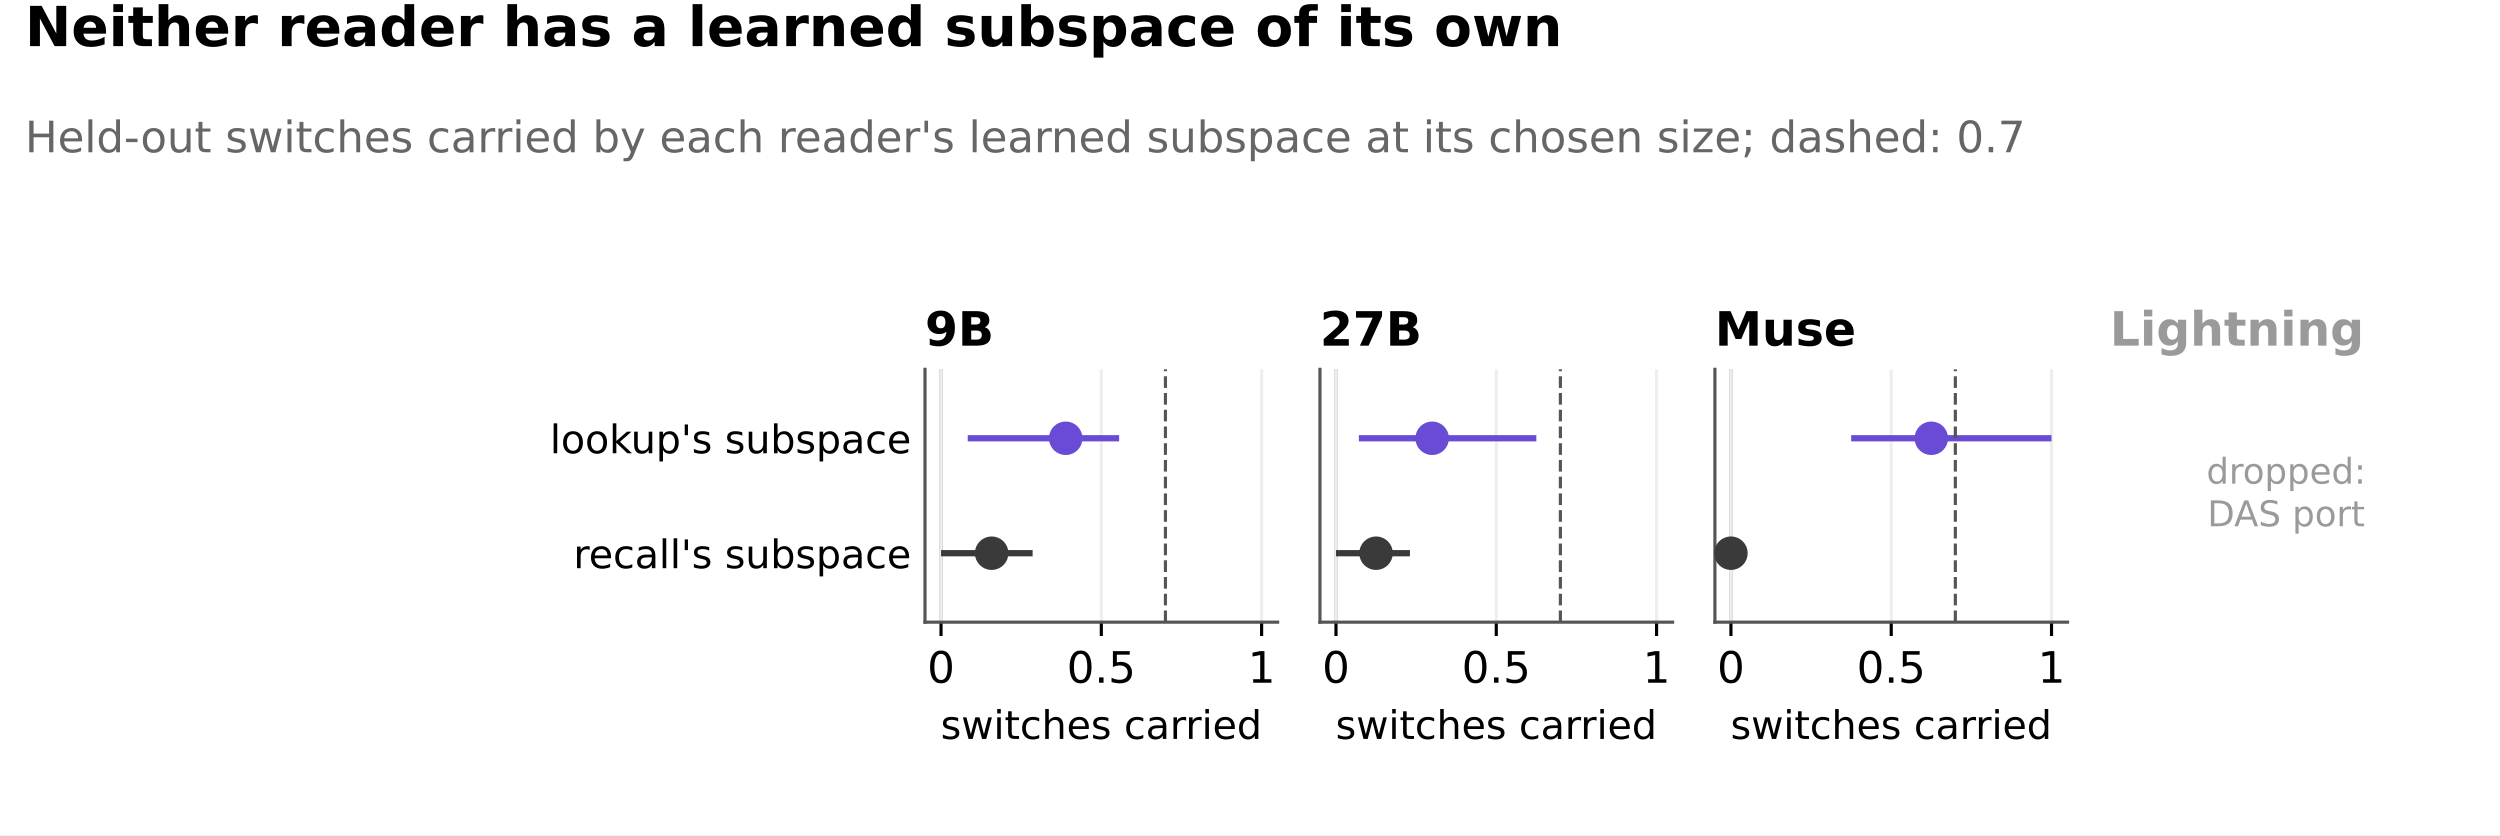
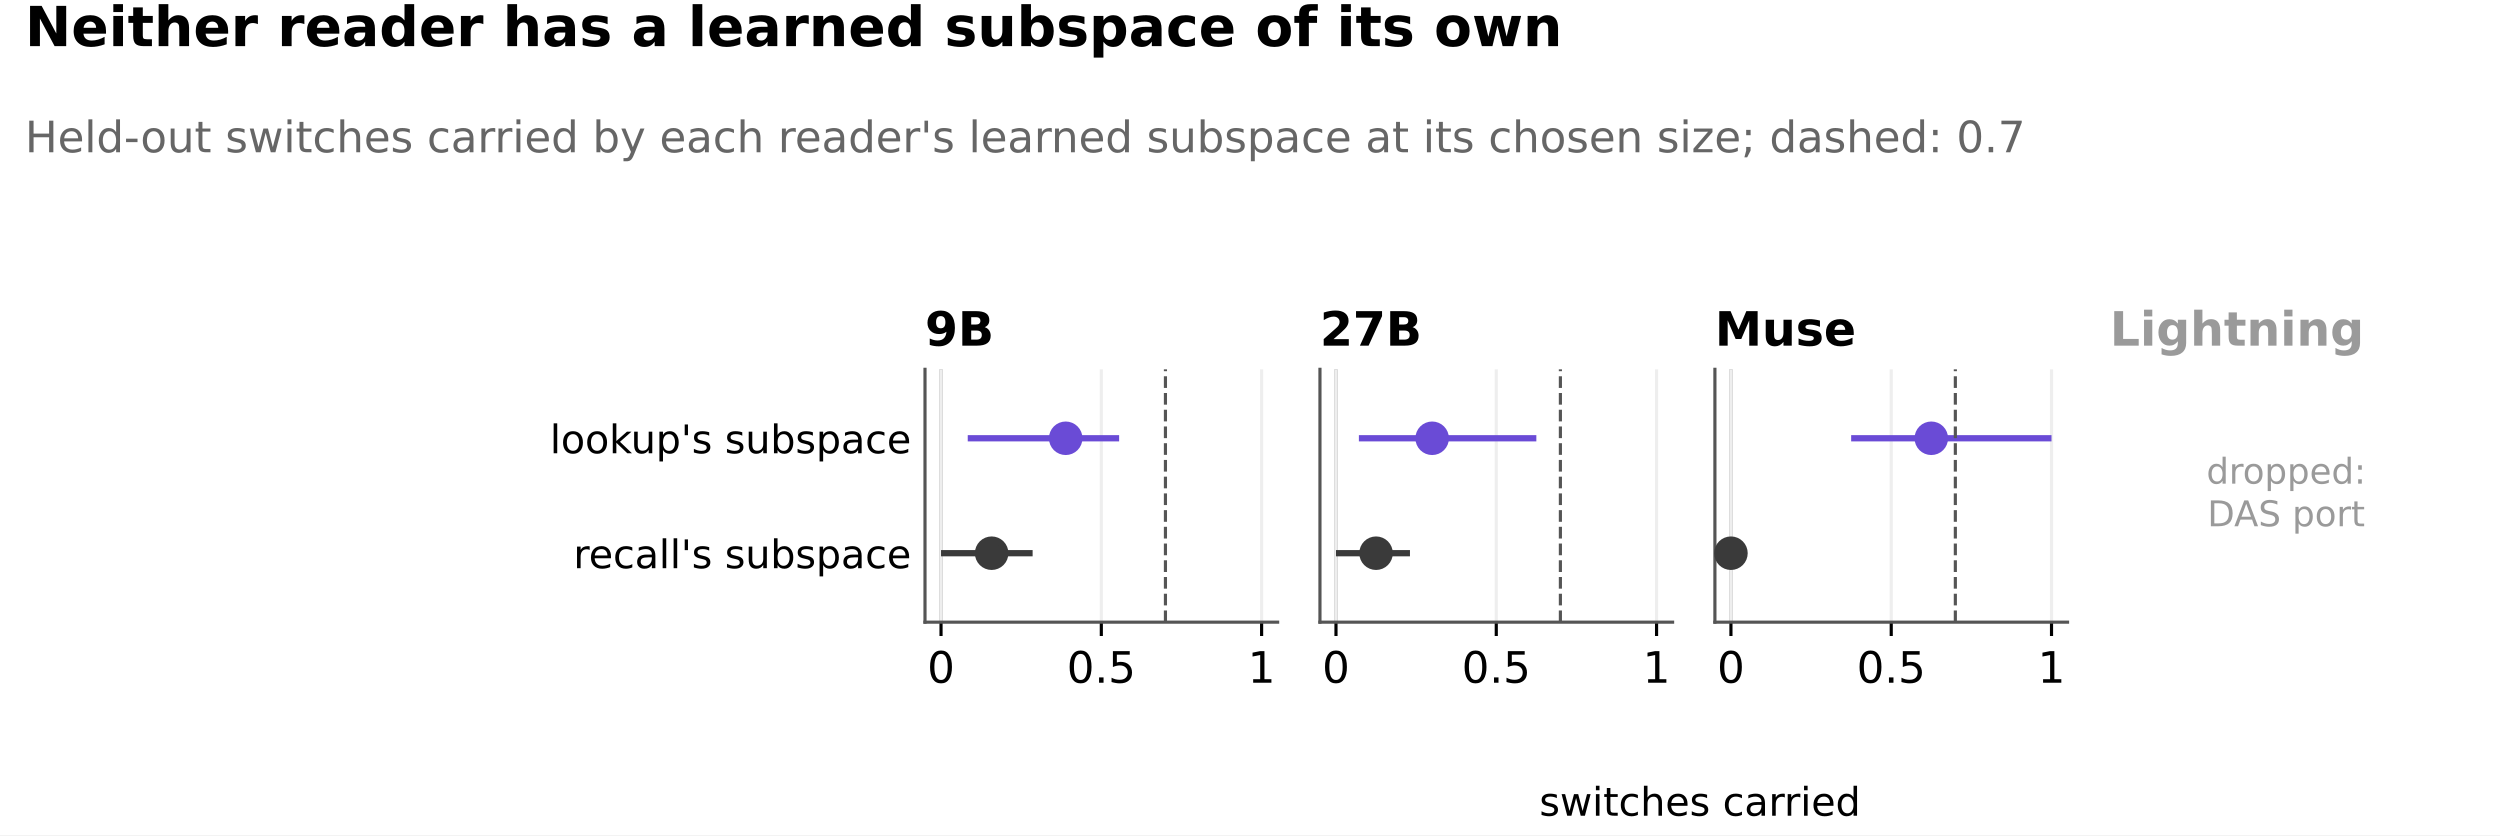
<svg xmlns="http://www.w3.org/2000/svg" xmlns:xlink="http://www.w3.org/1999/xlink" width="633.6pt" height="211.68pt" viewBox="0 0 633.6 211.68" version="1.1">
  <defs>
    <style type="text/css">*{stroke-linejoin: round; stroke-linecap: butt}</style>
  </defs>
  <g id="figure_1">
    <g id="patch_1">
      <path d="M 0 211.68  L 633.6 211.68  L 633.6 0  L 0 0  z " style="fill: #ffffff" />
    </g>
    <g id="axes_1">
      <g id="patch_2">
        <path d="M 234.432 157.68  L 323.804 157.68  L 323.804 93.6  L 234.432 93.6  z " style="fill: #ffffff" />
      </g>
      <g id="line2d_1">
-         <path d="M 238.494 157.68  L 238.494 93.6  " clip-path="url(#p2191193195)" style="fill: none; stroke: #999999; stroke-width: 0.8; stroke-linecap: square" />
+         <path d="M 238.494 157.68  L 238.494 93.6  " clip-path="url(#p6026bbd98d)" style="fill: none; stroke: #999999; stroke-width: 0.8; stroke-linecap: square" />
      </g>
      <g id="matplotlib.axis_1">
        <g id="xtick_1">
          <g id="line2d_2">
-             <path d="M 238.494 157.68  L 238.494 93.6  " clip-path="url(#p2191193195)" style="fill: none; stroke: #eeeeee; stroke-width: 0.8; stroke-linecap: square" />
+             <path d="M 238.494 157.68  L 238.494 93.6  " clip-path="url(#p6026bbd98d)" style="fill: none; stroke: #eeeeee; stroke-width: 0.8; stroke-linecap: square" />
          </g>
          <g id="line2d_3">
            <defs>
-               <path id="m000c9cfae0" d="M 0 0  L 0 3.5  " style="stroke: #000000; stroke-width: 0.8" />
+               <path id="me4730b9f72" d="M 0 0  L 0 3.5  " style="stroke: #000000; stroke-width: 0.8" />
            </defs>
            <g>
-               <use xlink:href="#m000c9cfae0" x="238.494" y="157.68" style="stroke: #000000; stroke-width: 0.8" />
+               <use xlink:href="#me4730b9f72" x="238.494" y="157.68" style="stroke: #000000; stroke-width: 0.8" />
            </g>
          </g>
          <g id="text_1">
            <text style="font-size: 11px; font-family: 'DejaVu Sans'; text-anchor: middle" x="238.494" y="173.037" transform="rotate(-0 238.4944 173.0374)">0</text>
          </g>
        </g>
        <g id="xtick_2">
          <g id="line2d_4">
-             <path d="M 279.118 157.68  L 279.118 93.6  " clip-path="url(#p2191193195)" style="fill: none; stroke: #eeeeee; stroke-width: 0.8; stroke-linecap: square" />
+             <path d="M 279.118 157.68  L 279.118 93.6  " clip-path="url(#p6026bbd98d)" style="fill: none; stroke: #eeeeee; stroke-width: 0.8; stroke-linecap: square" />
          </g>
          <g id="line2d_5">
            <g>
-               <use xlink:href="#m000c9cfae0" x="279.118" y="157.68" style="stroke: #000000; stroke-width: 0.8" />
+               <use xlink:href="#me4730b9f72" x="279.118" y="157.68" style="stroke: #000000; stroke-width: 0.8" />
            </g>
          </g>
          <g id="text_2">
            <text style="font-size: 11px; font-family: 'DejaVu Sans'; text-anchor: middle" x="279.118" y="173.037" transform="rotate(-0 279.1182 173.0374)">0.5</text>
          </g>
        </g>
        <g id="xtick_3">
          <g id="line2d_6">
-             <path d="M 319.742 157.68  L 319.742 93.6  " clip-path="url(#p2191193195)" style="fill: none; stroke: #eeeeee; stroke-width: 0.8; stroke-linecap: square" />
+             <path d="M 319.742 157.68  L 319.742 93.6  " clip-path="url(#p6026bbd98d)" style="fill: none; stroke: #eeeeee; stroke-width: 0.8; stroke-linecap: square" />
          </g>
          <g id="line2d_7">
            <g>
-               <use xlink:href="#m000c9cfae0" x="319.742" y="157.68" style="stroke: #000000; stroke-width: 0.8" />
+               <use xlink:href="#me4730b9f72" x="319.742" y="157.68" style="stroke: #000000; stroke-width: 0.8" />
            </g>
          </g>
          <g id="text_3">
            <text style="font-size: 11px; font-family: 'DejaVu Sans'; text-anchor: middle" x="319.742" y="173.037" transform="rotate(-0 319.7421 173.0374)">1</text>
          </g>
-         </g>
-         <g id="text_4">
-           <text style="font-size: 10px; font-family: 'DejaVu Sans'; text-anchor: middle" x="279.118" y="187.278" transform="rotate(-0 279.1182 187.2784)">switches carried</text>
        </g>
      </g>
      <g id="matplotlib.axis_2">
        <g id="ytick_1">
          <g id="line2d_8" />
-           <g id="text_5">
+           <g id="text_4">
            <text style="font-size: 10px; font-family: 'DejaVu Sans'; text-anchor: end" x="230.932" y="114.876" transform="rotate(-0 230.932 114.8756)">lookup's subspace</text>
          </g>
        </g>
        <g id="ytick_2">
          <g id="line2d_9" />
-           <g id="text_6">
+           <g id="text_5">
            <text style="font-size: 10px; font-family: 'DejaVu Sans'; text-anchor: end" x="230.932" y="144.003" transform="rotate(-0 230.932 144.0029)">recall's subspace</text>
          </g>
        </g>
      </g>
      <g id="line2d_10">
-         <path d="M 245.265 111.076  L 283.632 111.076  " clip-path="url(#p2191193195)" style="fill: none; stroke: #6a4bd6; stroke-width: 1.6" />
+         <path d="M 245.265 111.076  L 283.632 111.076  " clip-path="url(#p6026bbd98d)" style="fill: none; stroke: #6a4bd6; stroke-width: 1.6" />
      </g>
      <g id="line2d_11">
-         <path d="M 238.494 140.204  L 261.708 140.204  " clip-path="url(#p2191193195)" style="fill: none; stroke: #3a3a3a; stroke-width: 1.6" />
+         <path d="M 238.494 140.204  L 261.708 140.204  " clip-path="url(#p6026bbd98d)" style="fill: none; stroke: #3a3a3a; stroke-width: 1.6" />
      </g>
      <g id="line2d_12">
-         <path d="M 295.368 157.68  L 295.368 93.6  " clip-path="url(#p2191193195)" style="fill: none; stroke-dasharray: 2.96,1.28; stroke-dashoffset: 0; stroke: #555555; stroke-width: 0.8" />
+         <path d="M 295.368 157.68  L 295.368 93.6  " clip-path="url(#p6026bbd98d)" style="fill: none; stroke-dasharray: 2.96,1.28; stroke-dashoffset: 0; stroke: #555555; stroke-width: 0.8" />
      </g>
      <g id="patch_3">
        <path d="M 234.432 157.68  L 234.432 93.6  " style="fill: none; stroke: #555555; stroke-width: 0.8; stroke-linejoin: miter; stroke-linecap: square" />
      </g>
      <g id="patch_4">
        <path d="M 234.432 157.68  L 323.804 157.68  " style="fill: none; stroke: #555555; stroke-width: 0.8; stroke-linejoin: miter; stroke-linecap: square" />
      </g>
      <g id="line2d_13">
        <defs>
-           <path id="m5516b57519" d="M 0 3.5  C 0.928 3.5 1.819 3.131 2.475 2.475  C 3.131 1.819 3.5 0.928 3.5 0  C 3.5 -0.928 3.131 -1.819 2.475 -2.475  C 1.819 -3.131 0.928 -3.5 0 -3.5  C -0.928 -3.5 -1.819 -3.131 -2.475 -2.475  C -3.131 -1.819 -3.5 -0.928 -3.5 0  C -3.5 0.928 -3.131 1.819 -2.475 2.475  C -1.819 3.131 -0.928 3.5 0 3.5  z " style="stroke: #6a4bd6; stroke-width: 1.5" />
+           <path id="m96b0327f88" d="M 0 3.5  C 0.928 3.5 1.819 3.131 2.475 2.475  C 3.131 1.819 3.5 0.928 3.5 0  C 3.5 -0.928 3.131 -1.819 2.475 -2.475  C 1.819 -3.131 0.928 -3.5 0 -3.5  C -0.928 -3.5 -1.819 -3.131 -2.475 -2.475  C -3.131 -1.819 -3.5 -0.928 -3.5 0  C -3.5 0.928 -3.131 1.819 -2.475 2.475  C -1.819 3.131 -0.928 3.5 0 3.5  z " style="stroke: #6a4bd6; stroke-width: 1.5" />
        </defs>
-         <g clip-path="url(#p2191193195)">
-           <use xlink:href="#m5516b57519" x="270.091" y="111.076" style="fill: #6a4bd6; stroke: #6a4bd6; stroke-width: 1.5" />
+         <g clip-path="url(#p6026bbd98d)">
+           <use xlink:href="#m96b0327f88" x="270.091" y="111.076" style="fill: #6a4bd6; stroke: #6a4bd6; stroke-width: 1.5" />
        </g>
      </g>
      <g id="line2d_14">
        <defs>
-           <path id="md7443038de" d="M 0 3.5  C 0.928 3.5 1.819 3.131 2.475 2.475  C 3.131 1.819 3.5 0.928 3.5 0  C 3.5 -0.928 3.131 -1.819 2.475 -2.475  C 1.819 -3.131 0.928 -3.5 0 -3.5  C -0.928 -3.5 -1.819 -3.131 -2.475 -2.475  C -3.131 -1.819 -3.5 -0.928 -3.5 0  C -3.5 0.928 -3.131 1.819 -2.475 2.475  C -1.819 3.131 -0.928 3.5 0 3.5  z " style="stroke: #3a3a3a; stroke-width: 1.5" />
+           <path id="m5b60e0ca97" d="M 0 3.5  C 0.928 3.5 1.819 3.131 2.475 2.475  C 3.131 1.819 3.5 0.928 3.5 0  C 3.5 -0.928 3.131 -1.819 2.475 -2.475  C 1.819 -3.131 0.928 -3.5 0 -3.5  C -0.928 -3.5 -1.819 -3.131 -2.475 -2.475  C -3.131 -1.819 -3.5 -0.928 -3.5 0  C -3.5 0.928 -3.131 1.819 -2.475 2.475  C -1.819 3.131 -0.928 3.5 0 3.5  z " style="stroke: #3a3a3a; stroke-width: 1.5" />
        </defs>
-         <g clip-path="url(#p2191193195)">
-           <use xlink:href="#md7443038de" x="251.323" y="140.204" style="fill: #3a3a3a; stroke: #3a3a3a; stroke-width: 1.5" />
-         </g>
-       </g>
-       <g id="text_7">
+         <g clip-path="url(#p6026bbd98d)">
+           <use xlink:href="#m5b60e0ca97" x="251.323" y="140.204" style="fill: #3a3a3a; stroke: #3a3a3a; stroke-width: 1.5" />
+         </g>
+       </g>
+       <g id="text_6">
        <text style="font-weight: 700; font-size: 12px; font-family: 'DejaVu Sans'; text-anchor: start" x="234.432" y="87.6" transform="rotate(-0 234.432 87.6)">9B</text>
      </g>
    </g>
    <g id="axes_2">
      <g id="patch_5">
        <path d="M 334.529 157.68  L 423.902 157.68  L 423.902 93.6  L 334.529 93.6  z " style="fill: #ffffff" />
      </g>
      <g id="line2d_15">
-         <path d="M 338.592 157.68  L 338.592 93.6  " clip-path="url(#pc133f3ecfa)" style="fill: none; stroke: #999999; stroke-width: 0.8; stroke-linecap: square" />
+         <path d="M 338.592 157.68  L 338.592 93.6  " clip-path="url(#p446016537c)" style="fill: none; stroke: #999999; stroke-width: 0.8; stroke-linecap: square" />
      </g>
      <g id="matplotlib.axis_3">
        <g id="xtick_4">
          <g id="line2d_16">
-             <path d="M 338.592 157.68  L 338.592 93.6  " clip-path="url(#pc133f3ecfa)" style="fill: none; stroke: #eeeeee; stroke-width: 0.8; stroke-linecap: square" />
+             <path d="M 338.592 157.68  L 338.592 93.6  " clip-path="url(#p446016537c)" style="fill: none; stroke: #eeeeee; stroke-width: 0.8; stroke-linecap: square" />
          </g>
          <g id="line2d_17">
            <g>
-               <use xlink:href="#m000c9cfae0" x="338.592" y="157.68" style="stroke: #000000; stroke-width: 0.8" />
-             </g>
-           </g>
-           <g id="text_8">
+               <use xlink:href="#me4730b9f72" x="338.592" y="157.68" style="stroke: #000000; stroke-width: 0.8" />
+             </g>
+           </g>
+           <g id="text_7">
            <text style="font-size: 11px; font-family: 'DejaVu Sans'; text-anchor: middle" x="338.592" y="173.037" transform="rotate(-0 338.5916 173.0374)">0</text>
          </g>
        </g>
        <g id="xtick_5">
          <g id="line2d_18">
-             <path d="M 379.215 157.68  L 379.215 93.6  " clip-path="url(#pc133f3ecfa)" style="fill: none; stroke: #eeeeee; stroke-width: 0.8; stroke-linecap: square" />
+             <path d="M 379.215 157.68  L 379.215 93.6  " clip-path="url(#p446016537c)" style="fill: none; stroke: #eeeeee; stroke-width: 0.8; stroke-linecap: square" />
          </g>
          <g id="line2d_19">
            <g>
-               <use xlink:href="#m000c9cfae0" x="379.215" y="157.68" style="stroke: #000000; stroke-width: 0.8" />
-             </g>
-           </g>
-           <g id="text_9">
+               <use xlink:href="#me4730b9f72" x="379.215" y="157.68" style="stroke: #000000; stroke-width: 0.8" />
+             </g>
+           </g>
+           <g id="text_8">
            <text style="font-size: 11px; font-family: 'DejaVu Sans'; text-anchor: middle" x="379.215" y="173.037" transform="rotate(-0 379.2154 173.0374)">0.5</text>
          </g>
        </g>
        <g id="xtick_6">
          <g id="line2d_20">
-             <path d="M 419.839 157.68  L 419.839 93.6  " clip-path="url(#pc133f3ecfa)" style="fill: none; stroke: #eeeeee; stroke-width: 0.8; stroke-linecap: square" />
+             <path d="M 419.839 157.68  L 419.839 93.6  " clip-path="url(#p446016537c)" style="fill: none; stroke: #eeeeee; stroke-width: 0.8; stroke-linecap: square" />
          </g>
          <g id="line2d_21">
            <g>
-               <use xlink:href="#m000c9cfae0" x="419.839" y="157.68" style="stroke: #000000; stroke-width: 0.8" />
-             </g>
-           </g>
-           <g id="text_10">
+               <use xlink:href="#me4730b9f72" x="419.839" y="157.68" style="stroke: #000000; stroke-width: 0.8" />
+             </g>
+           </g>
+           <g id="text_9">
            <text style="font-size: 11px; font-family: 'DejaVu Sans'; text-anchor: middle" x="419.839" y="173.037" transform="rotate(-0 419.8393 173.0374)">1</text>
          </g>
-         </g>
-         <g id="text_11">
-           <text style="font-size: 10px; font-family: 'DejaVu Sans'; text-anchor: middle" x="379.215" y="187.278" transform="rotate(-0 379.2154 187.2784)">switches carried</text>
        </g>
      </g>
      <g id="matplotlib.axis_4">
        <g id="ytick_3">
          <g id="line2d_22" />
        </g>
        <g id="ytick_4">
          <g id="line2d_23" />
        </g>
      </g>
      <g id="line2d_24">
-         <path d="M 344.395 111.076  L 389.371 111.076  " clip-path="url(#pc133f3ecfa)" style="fill: none; stroke: #6a4bd6; stroke-width: 1.6" />
+         <path d="M 344.395 111.076  L 389.371 111.076  " clip-path="url(#p446016537c)" style="fill: none; stroke: #6a4bd6; stroke-width: 1.6" />
      </g>
      <g id="line2d_25">
-         <path d="M 338.592 140.204  L 357.341 140.204  " clip-path="url(#pc133f3ecfa)" style="fill: none; stroke: #3a3a3a; stroke-width: 1.6" />
+         <path d="M 338.592 140.204  L 357.341 140.204  " clip-path="url(#p446016537c)" style="fill: none; stroke: #3a3a3a; stroke-width: 1.6" />
      </g>
      <g id="line2d_26">
-         <path d="M 395.465 157.68  L 395.465 93.6  " clip-path="url(#pc133f3ecfa)" style="fill: none; stroke-dasharray: 2.96,1.28; stroke-dashoffset: 0; stroke: #555555; stroke-width: 0.8" />
+         <path d="M 395.465 157.68  L 395.465 93.6  " clip-path="url(#p446016537c)" style="fill: none; stroke-dasharray: 2.96,1.28; stroke-dashoffset: 0; stroke: #555555; stroke-width: 0.8" />
      </g>
      <g id="patch_6">
        <path d="M 334.529 157.68  L 334.529 93.6  " style="fill: none; stroke: #555555; stroke-width: 0.8; stroke-linejoin: miter; stroke-linecap: square" />
      </g>
      <g id="patch_7">
        <path d="M 334.529 157.68  L 423.902 157.68  " style="fill: none; stroke: #555555; stroke-width: 0.8; stroke-linejoin: miter; stroke-linecap: square" />
      </g>
      <g id="line2d_27">
-         <g clip-path="url(#pc133f3ecfa)">
-           <use xlink:href="#m5516b57519" x="362.966" y="111.076" style="fill: #6a4bd6; stroke: #6a4bd6; stroke-width: 1.5" />
+         <g clip-path="url(#p446016537c)">
+           <use xlink:href="#m96b0327f88" x="362.966" y="111.076" style="fill: #6a4bd6; stroke: #6a4bd6; stroke-width: 1.5" />
        </g>
      </g>
      <g id="line2d_28">
-         <g clip-path="url(#pc133f3ecfa)">
-           <use xlink:href="#md7443038de" x="348.748" y="140.204" style="fill: #3a3a3a; stroke: #3a3a3a; stroke-width: 1.5" />
-         </g>
-       </g>
-       <g id="text_12">
+         <g clip-path="url(#p446016537c)">
+           <use xlink:href="#m5b60e0ca97" x="348.748" y="140.204" style="fill: #3a3a3a; stroke: #3a3a3a; stroke-width: 1.5" />
+         </g>
+       </g>
+       <g id="text_10">
        <text style="font-weight: 700; font-size: 12px; font-family: 'DejaVu Sans'; text-anchor: start" x="334.529" y="87.6" transform="rotate(-0 334.5292 87.6)">27B</text>
      </g>
    </g>
    <g id="axes_3">
      <g id="patch_8">
        <path d="M 434.626 157.68  L 523.999 157.68  L 523.999 93.6  L 434.626 93.6  z " style="fill: #ffffff" />
      </g>
      <g id="line2d_29">
-         <path d="M 438.689 157.68  L 438.689 93.6  " clip-path="url(#p978a107a9d)" style="fill: none; stroke: #999999; stroke-width: 0.8; stroke-linecap: square" />
+         <path d="M 438.689 157.68  L 438.689 93.6  " clip-path="url(#pf88e122f93)" style="fill: none; stroke: #999999; stroke-width: 0.8; stroke-linecap: square" />
      </g>
      <g id="matplotlib.axis_5">
        <g id="xtick_7">
          <g id="line2d_30">
-             <path d="M 438.689 157.68  L 438.689 93.6  " clip-path="url(#p978a107a9d)" style="fill: none; stroke: #eeeeee; stroke-width: 0.8; stroke-linecap: square" />
+             <path d="M 438.689 157.68  L 438.689 93.6  " clip-path="url(#pf88e122f93)" style="fill: none; stroke: #eeeeee; stroke-width: 0.8; stroke-linecap: square" />
          </g>
          <g id="line2d_31">
            <g>
-               <use xlink:href="#m000c9cfae0" x="438.689" y="157.68" style="stroke: #000000; stroke-width: 0.8" />
-             </g>
-           </g>
-           <g id="text_13">
+               <use xlink:href="#me4730b9f72" x="438.689" y="157.68" style="stroke: #000000; stroke-width: 0.8" />
+             </g>
+           </g>
+           <g id="text_11">
            <text style="font-size: 11px; font-family: 'DejaVu Sans'; text-anchor: middle" x="438.689" y="173.037" transform="rotate(-0 438.6887 173.0374)">0</text>
          </g>
        </g>
        <g id="xtick_8">
          <g id="line2d_32">
-             <path d="M 479.313 157.68  L 479.313 93.6  " clip-path="url(#p978a107a9d)" style="fill: none; stroke: #eeeeee; stroke-width: 0.8; stroke-linecap: square" />
+             <path d="M 479.313 157.68  L 479.313 93.6  " clip-path="url(#pf88e122f93)" style="fill: none; stroke: #eeeeee; stroke-width: 0.8; stroke-linecap: square" />
          </g>
          <g id="line2d_33">
            <g>
-               <use xlink:href="#m000c9cfae0" x="479.313" y="157.68" style="stroke: #000000; stroke-width: 0.8" />
-             </g>
-           </g>
-           <g id="text_14">
+               <use xlink:href="#me4730b9f72" x="479.313" y="157.68" style="stroke: #000000; stroke-width: 0.8" />
+             </g>
+           </g>
+           <g id="text_12">
            <text style="font-size: 11px; font-family: 'DejaVu Sans'; text-anchor: middle" x="479.313" y="173.037" transform="rotate(-0 479.3126 173.0374)">0.5</text>
          </g>
        </g>
        <g id="xtick_9">
          <g id="line2d_34">
-             <path d="M 519.936 157.68  L 519.936 93.6  " clip-path="url(#p978a107a9d)" style="fill: none; stroke: #eeeeee; stroke-width: 0.8; stroke-linecap: square" />
+             <path d="M 519.936 157.68  L 519.936 93.6  " clip-path="url(#pf88e122f93)" style="fill: none; stroke: #eeeeee; stroke-width: 0.8; stroke-linecap: square" />
          </g>
          <g id="line2d_35">
            <g>
-               <use xlink:href="#m000c9cfae0" x="519.936" y="157.68" style="stroke: #000000; stroke-width: 0.8" />
-             </g>
-           </g>
-           <g id="text_15">
+               <use xlink:href="#me4730b9f72" x="519.936" y="157.68" style="stroke: #000000; stroke-width: 0.8" />
+             </g>
+           </g>
+           <g id="text_13">
            <text style="font-size: 11px; font-family: 'DejaVu Sans'; text-anchor: middle" x="519.936" y="173.037" transform="rotate(-0 519.9364 173.0374)">1</text>
          </g>
-         </g>
-         <g id="text_16">
-           <text style="font-size: 10px; font-family: 'DejaVu Sans'; text-anchor: middle" x="479.313" y="187.278" transform="rotate(-0 479.3126 187.2784)">switches carried</text>
        </g>
      </g>
      <g id="matplotlib.axis_6">
        <g id="ytick_5">
          <g id="line2d_36" />
        </g>
        <g id="ytick_6">
          <g id="line2d_37" />
        </g>
      </g>
      <g id="line2d_38">
-         <path d="M 469.157 111.076  L 519.936 111.076  " clip-path="url(#p978a107a9d)" style="fill: none; stroke: #6a4bd6; stroke-width: 1.6" />
+         <path d="M 469.157 111.076  L 519.936 111.076  " clip-path="url(#pf88e122f93)" style="fill: none; stroke: #6a4bd6; stroke-width: 1.6" />
      </g>
      <g id="line2d_39">
-         <path d="M 438.689 140.204  L 438.689 140.204  " clip-path="url(#p978a107a9d)" style="fill: none; stroke: #3a3a3a; stroke-width: 1.6" />
+         <path d="M 438.689 140.204  L 438.689 140.204  " clip-path="url(#pf88e122f93)" style="fill: none; stroke: #3a3a3a; stroke-width: 1.6" />
      </g>
      <g id="line2d_40">
-         <path d="M 495.562 157.68  L 495.562 93.6  " clip-path="url(#p978a107a9d)" style="fill: none; stroke-dasharray: 2.96,1.28; stroke-dashoffset: 0; stroke: #555555; stroke-width: 0.8" />
+         <path d="M 495.562 157.68  L 495.562 93.6  " clip-path="url(#pf88e122f93)" style="fill: none; stroke-dasharray: 2.96,1.28; stroke-dashoffset: 0; stroke: #555555; stroke-width: 0.8" />
      </g>
      <g id="patch_9">
        <path d="M 434.626 157.68  L 434.626 93.6  " style="fill: none; stroke: #555555; stroke-width: 0.8; stroke-linejoin: miter; stroke-linecap: square" />
      </g>
      <g id="patch_10">
        <path d="M 434.626 157.68  L 523.999 157.68  " style="fill: none; stroke: #555555; stroke-width: 0.8; stroke-linejoin: miter; stroke-linecap: square" />
      </g>
      <g id="line2d_41">
-         <g clip-path="url(#p978a107a9d)">
-           <use xlink:href="#m5516b57519" x="489.469" y="111.076" style="fill: #6a4bd6; stroke: #6a4bd6; stroke-width: 1.5" />
+         <g clip-path="url(#pf88e122f93)">
+           <use xlink:href="#m96b0327f88" x="489.469" y="111.076" style="fill: #6a4bd6; stroke: #6a4bd6; stroke-width: 1.5" />
        </g>
      </g>
      <g id="line2d_42">
-         <g clip-path="url(#p978a107a9d)">
-           <use xlink:href="#md7443038de" x="438.689" y="140.204" style="fill: #3a3a3a; stroke: #3a3a3a; stroke-width: 1.5" />
-         </g>
-       </g>
-       <g id="text_17">
+         <g clip-path="url(#pf88e122f93)">
+           <use xlink:href="#m5b60e0ca97" x="438.689" y="140.204" style="fill: #3a3a3a; stroke: #3a3a3a; stroke-width: 1.5" />
+         </g>
+       </g>
+       <g id="text_14">
        <text style="font-weight: 700; font-size: 12px; font-family: 'DejaVu Sans'; text-anchor: start" x="434.626" y="87.6" transform="rotate(-0 434.6263 87.6)">Muse</text>
      </g>
    </g>
    <g id="axes_4">
      <g id="patch_11">
        <path d="M 534.724 157.68  L 624.096 157.68  L 624.096 93.6  L 534.724 93.6  z " style="fill: #ffffff" />
      </g>
      <g id="matplotlib.axis_7" />
      <g id="matplotlib.axis_8" />
-       <g id="text_18">
+       <g id="text_15">
        <text style="font-size: 9px; font-family: 'DejaVu Sans'; fill: #9a9a9a" transform="translate(559.1935 122.5774)">dropped:</text>
        <text style="font-size: 9px; font-family: 'DejaVu Sans'; fill: #9a9a9a" transform="translate(559.434 133.3791)">DAS port</text>
      </g>
-       <g id="text_19">
+       <g id="text_16">
        <text style="font-weight: 700; font-size: 12px; font-family: 'DejaVu Sans'; text-anchor: start; fill: #9a9a9a" x="534.724" y="87.6" transform="rotate(-0 534.7235 87.6)">Lightning</text>
      </g>
    </g>
-     <g id="text_20">
+     <g id="text_17">
      <text style="font-weight: 700; font-size: 14px; font-family: 'DejaVu Sans'; text-anchor: start" x="6.336" y="11.696" transform="rotate(-0 6.336 11.69621)">Neither reader has a learned subspace of its own</text>
    </g>
-     <g id="text_21">
+     <g id="text_18">
      <text style="font-size: 11px; font-family: 'DejaVu Sans'; text-anchor: start; fill: #666666" x="6.336" y="38.598" transform="rotate(-0 6.336 38.59828)">Held-out switches carried by each reader's learned subspace at its chosen size; dashed: 0.7</text>
+     </g>
+     <g id="text_19">
+       <text style="font-size: 10px; font-family: 'DejaVu Sans'; text-anchor: middle" x="430.848" y="206.737" transform="rotate(-0 430.848 206.7375)">switches carried</text>
    </g>
  </g>
  <defs>
-     <clipPath id="p2191193195">
+     <clipPath id="p6026bbd98d">
      <rect x="234.432" y="93.6" width="89.372" height="64.08" />
    </clipPath>
-     <clipPath id="pc133f3ecfa">
+     <clipPath id="p446016537c">
      <rect x="334.529" y="93.6" width="89.372" height="64.08" />
    </clipPath>
-     <clipPath id="p978a107a9d">
+     <clipPath id="pf88e122f93">
      <rect x="434.626" y="93.6" width="89.372" height="64.08" />
    </clipPath>
  </defs>
</svg>
